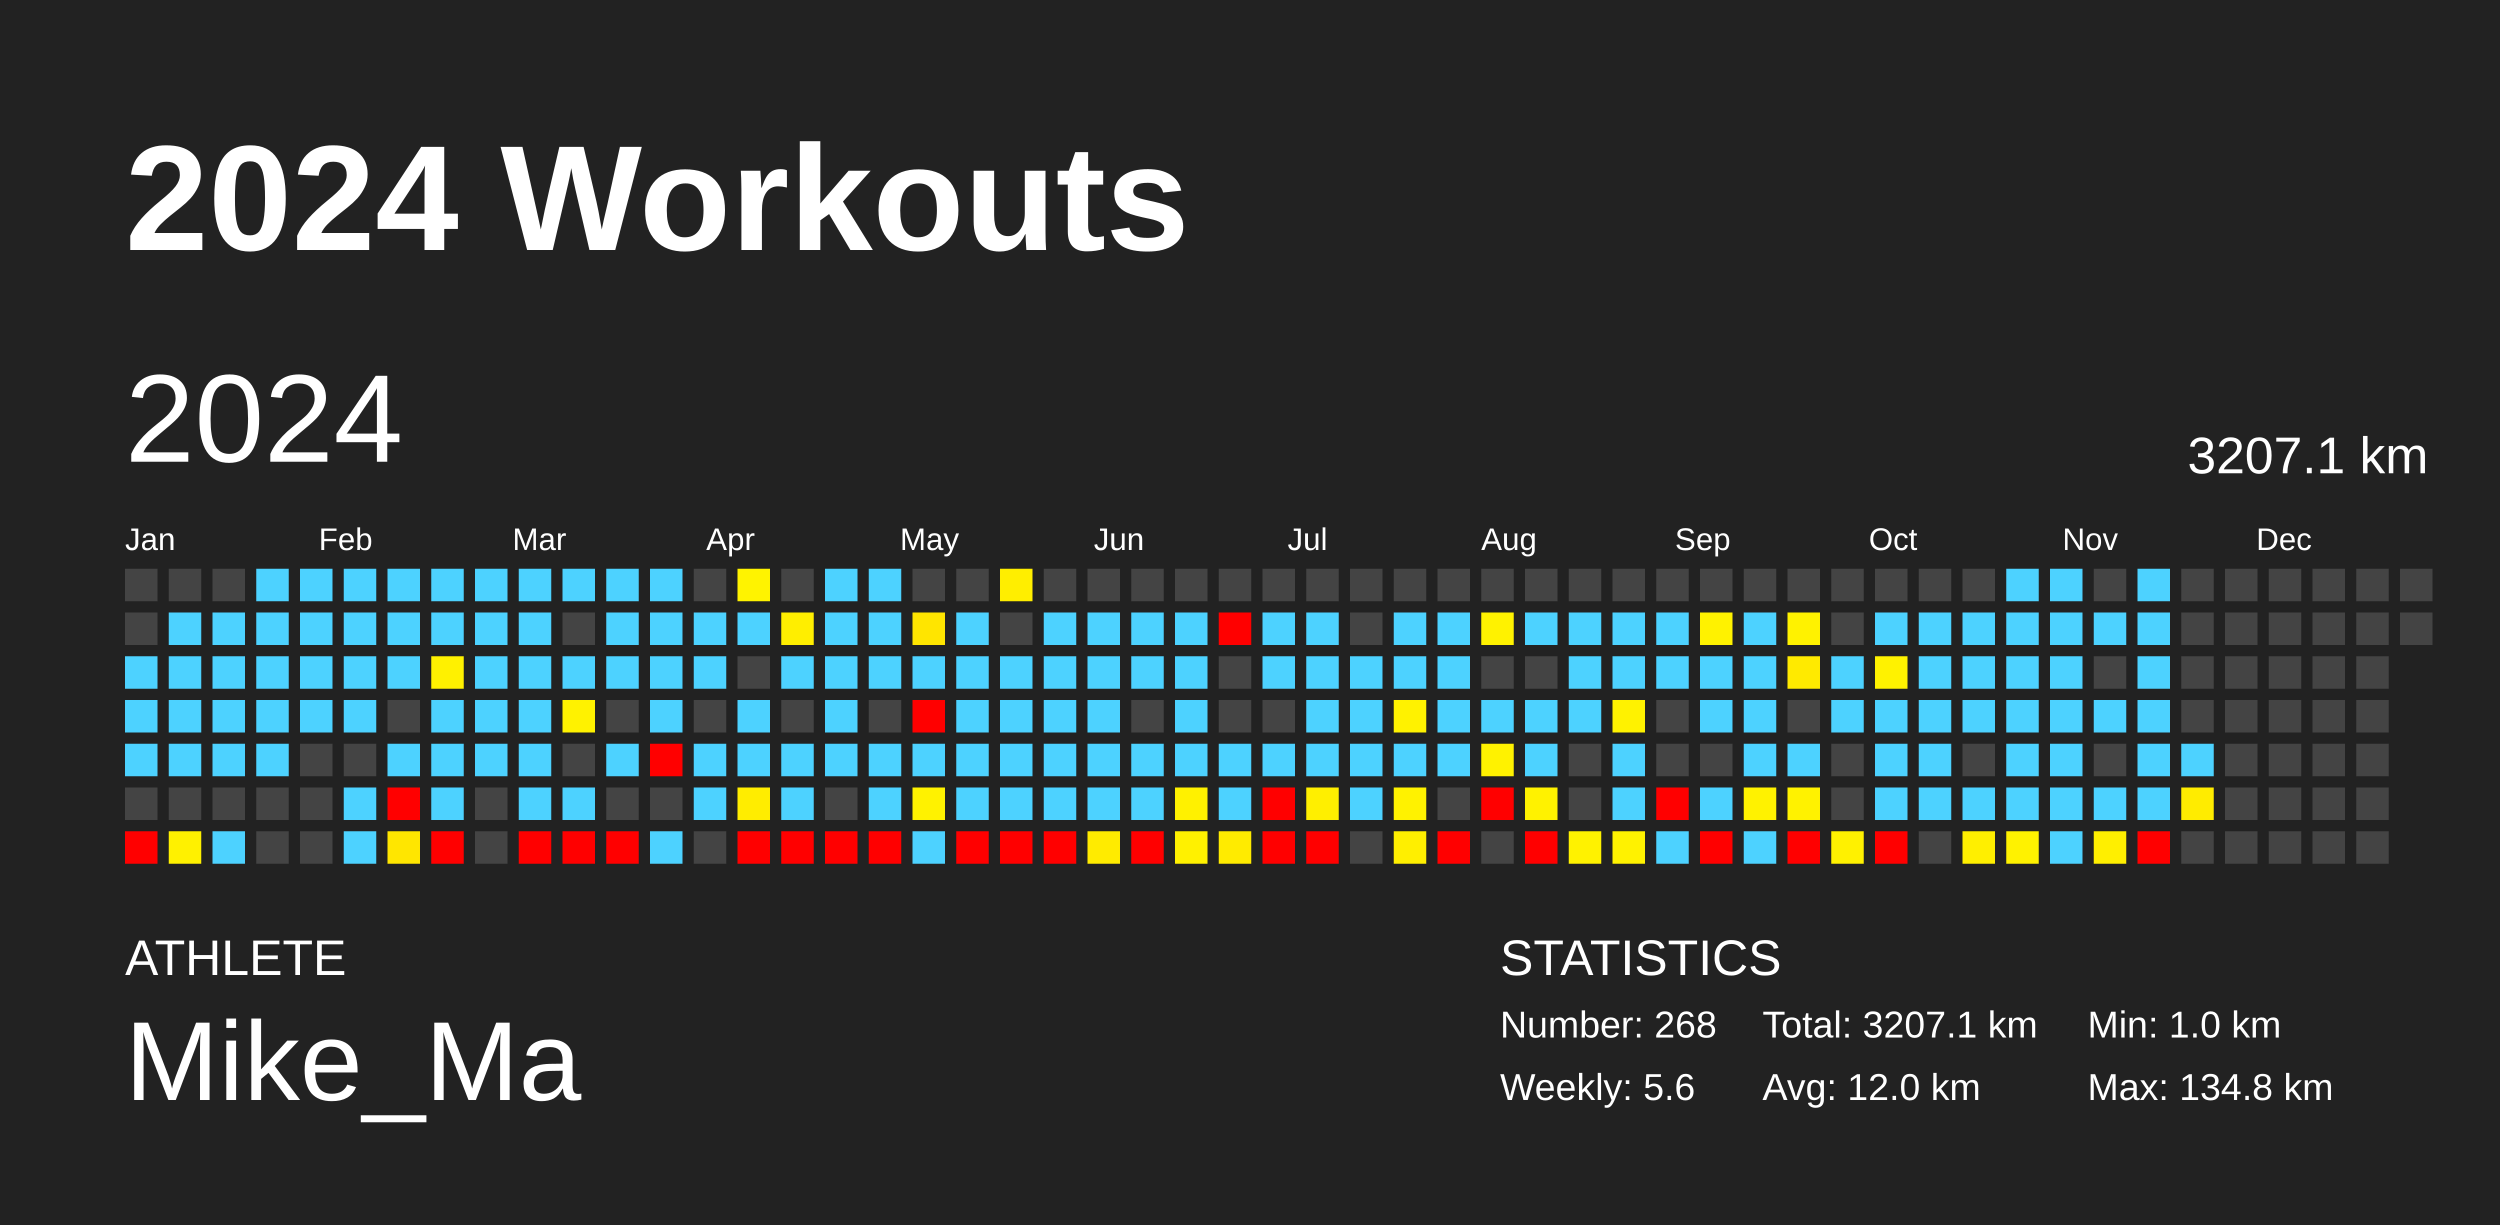
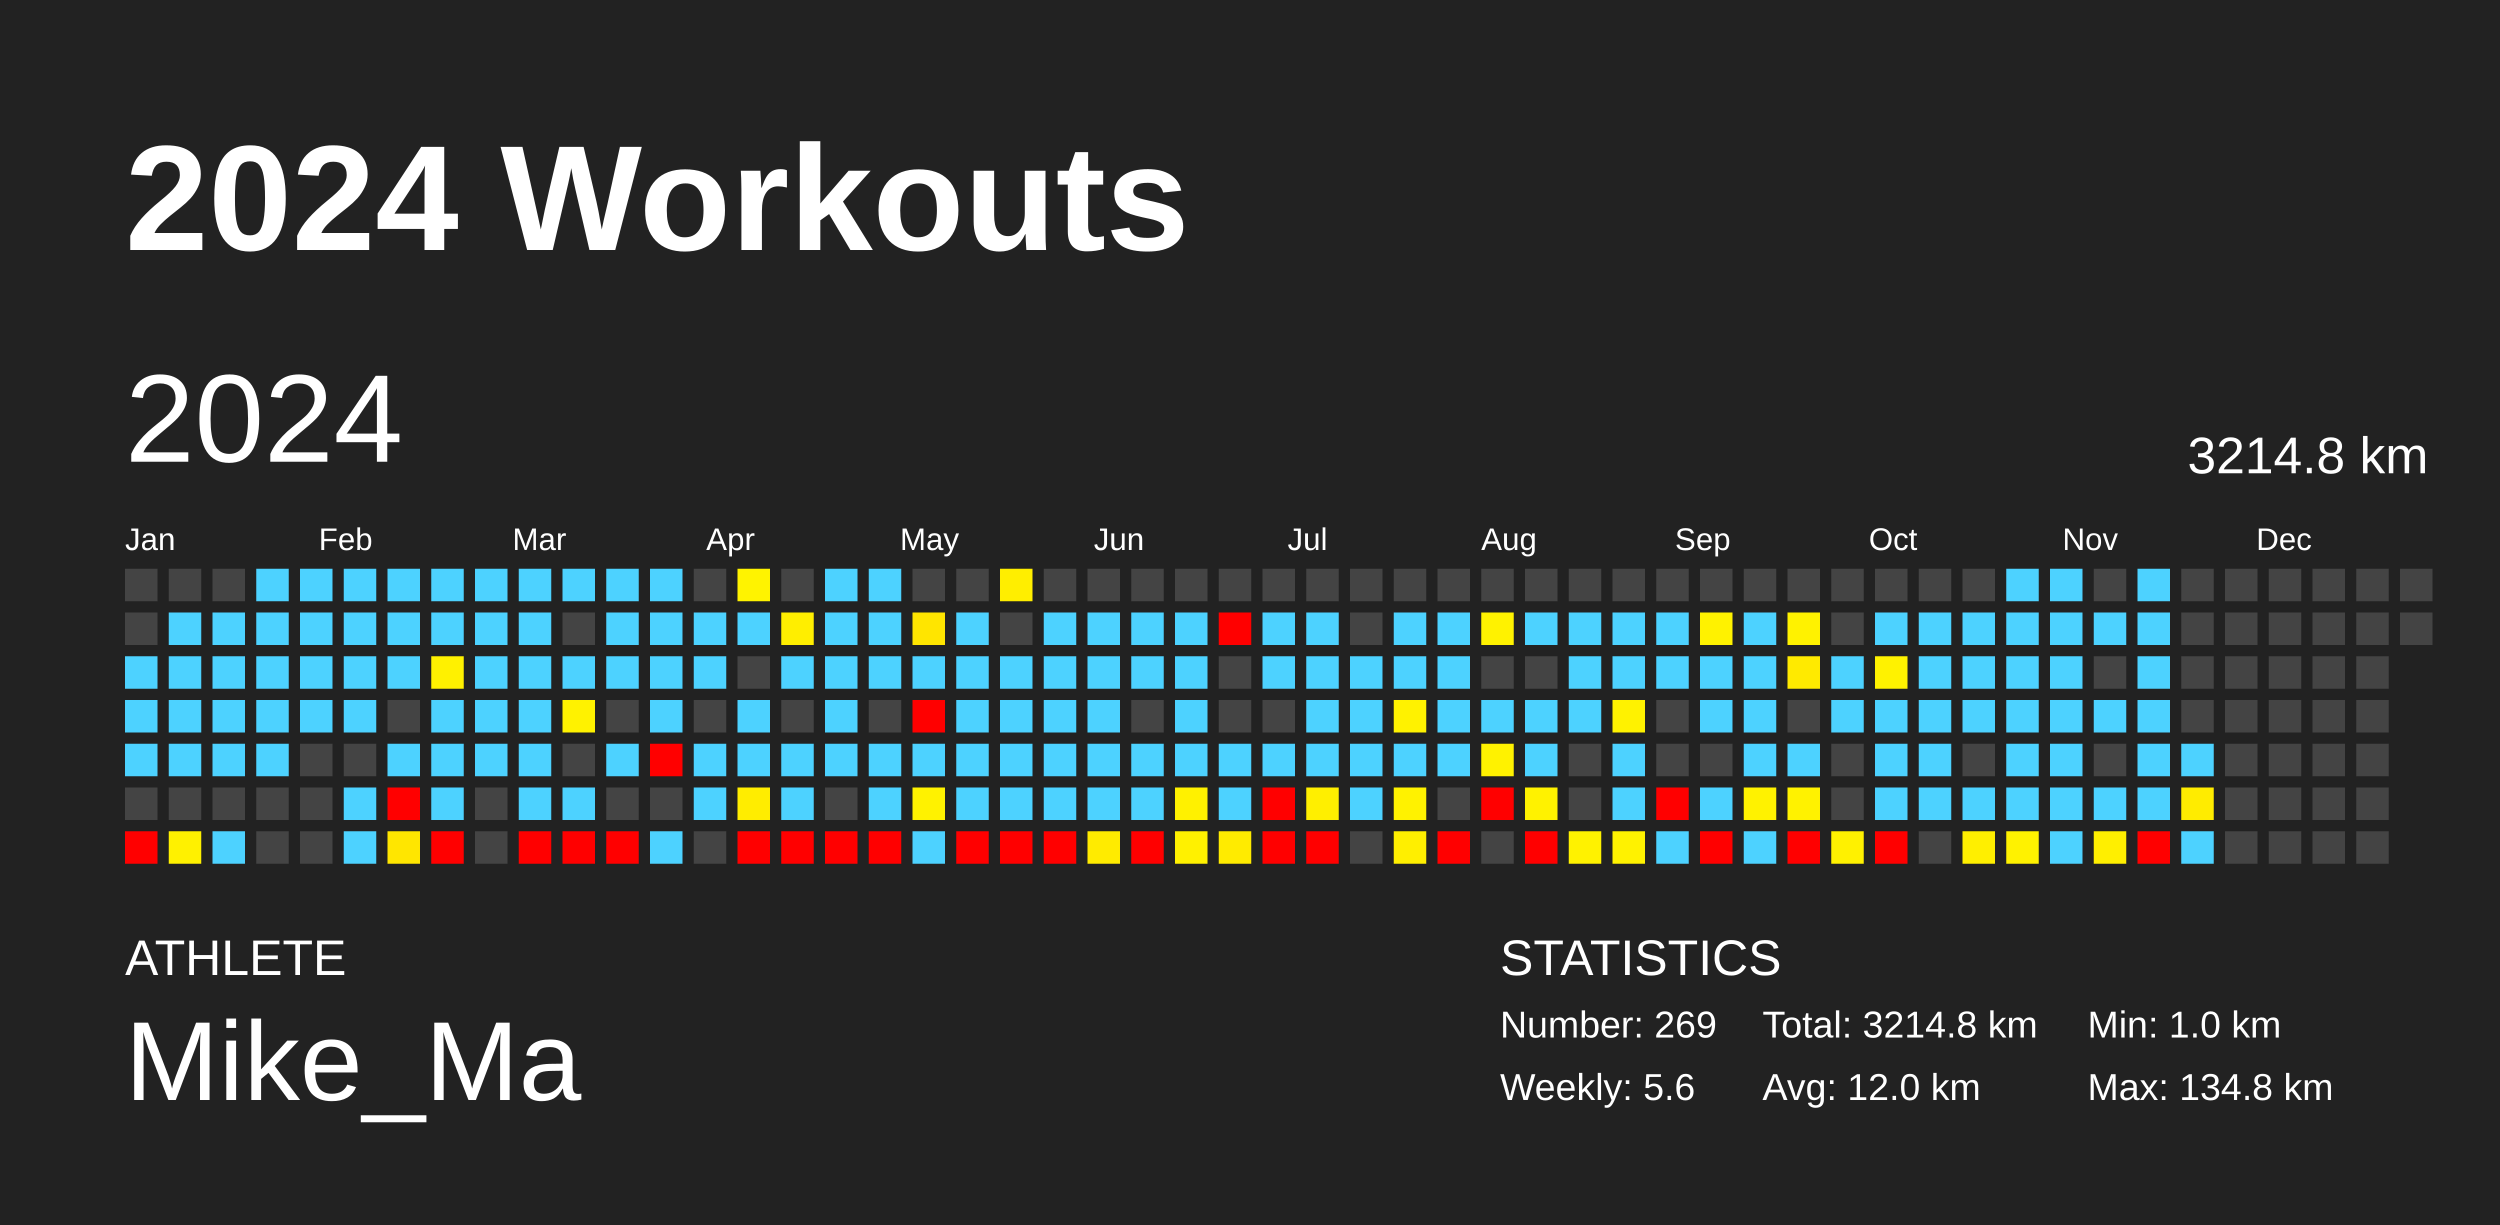
<svg xmlns="http://www.w3.org/2000/svg" baseProfile="full" height="98mm" version="1.1" viewBox="0,0,200,98" width="200mm">
  <defs />
  <rect fill="#222222" height="98" width="200" x="0" y="0" />
  <text fill="#FFFFFF" style="font-size:12px; font-family:Arial; font-weight:bold;" x="10" y="20">2024 Workouts</text>
  <text fill="#FFFFFF" style="font-size:4px; font-family:Arial" x="10" y="78">ATHLETE</text>
  <text fill="#FFFFFF" style="font-size:9px; font-family:Arial" x="10" y="88">Mike_Ma</text>
  <text fill="#FFFFFF" style="font-size:4px; font-family:Arial" x="120" y="78">STATISTICS</text>
-   <text fill="#FFFFFF" style="font-size:3px; font-family:Arial" x="120" y="83">Number: 268</text>
+   <text fill="#FFFFFF" style="font-size:3px; font-family:Arial" x="120" y="83">Number: 269</text>
  <text fill="#FFFFFF" style="font-size:3px; font-family:Arial" x="120" y="88">Weekly: 5.6</text>
-   <text fill="#FFFFFF" style="font-size:3px; font-family:Arial" x="141" y="83">Total: 3207.1 km</text>
+   <text fill="#FFFFFF" style="font-size:3px; font-family:Arial" x="141" y="83">Total: 3214.8 km</text>
  <text fill="#FFFFFF" style="font-size:3px; font-family:Arial" x="141" y="88">Avg: 12.0 km</text>
  <text fill="#FFFFFF" style="font-size:3px; font-family:Arial" x="167" y="83">Min: 1.0 km</text>
  <text fill="#FFFFFF" style="font-size:3px; font-family:Arial" x="167" y="88">Max: 134.8 km</text>
  <text dominant-baseline="hanging" fill="#FFFFFF" style="font-size:10.0px; font-family:Arial;" x="10" y="30">2024</text>
-   <text dominant-baseline="hanging" fill="#FFFFFF" style="font-size:4.125px; font-family:Arial;" x="175" y="35">3207.1 km</text>
+   <text dominant-baseline="hanging" fill="#FFFFFF" style="font-size:4.125px; font-family:Arial;" x="175" y="35">3214.8 km</text>
  <text fill="#FFFFFF" style="font-size:2.5px; font-family:Arial" x="10.0" y="44">Jan</text>
  <text fill="#FFFFFF" style="font-size:2.5px; font-family:Arial" x="25.5" y="44">Feb</text>
  <text fill="#FFFFFF" style="font-size:2.5px; font-family:Arial" x="41.0" y="44">Mar</text>
  <text fill="#FFFFFF" style="font-size:2.5px; font-family:Arial" x="56.5" y="44">Apr</text>
  <text fill="#FFFFFF" style="font-size:2.5px; font-family:Arial" x="72.0" y="44">May</text>
  <text fill="#FFFFFF" style="font-size:2.5px; font-family:Arial" x="87.5" y="44">Jun</text>
  <text fill="#FFFFFF" style="font-size:2.5px; font-family:Arial" x="103.0" y="44">Jul</text>
  <text fill="#FFFFFF" style="font-size:2.5px; font-family:Arial" x="118.5" y="44">Aug</text>
  <text fill="#FFFFFF" style="font-size:2.5px; font-family:Arial" x="134.0" y="44">Sep</text>
  <text fill="#FFFFFF" style="font-size:2.5px; font-family:Arial" x="149.5" y="44">Oct</text>
  <text fill="#FFFFFF" style="font-size:2.5px; font-family:Arial" x="165.0" y="44">Nov</text>
  <text fill="#FFFFFF" style="font-size:2.5px; font-family:Arial" x="180.5" y="44">Dec</text>
  <rect fill="#444444" height="2.6" width="2.6" x="10.0" y="45.5" />
  <rect fill="#444444" height="2.6" width="2.6" x="10.0" y="49.0" />
  <rect fill="#4dd2ff" height="2.6" width="2.6" x="10.0" y="52.5" />
  <rect fill="#4dd2ff" height="2.6" width="2.6" x="10.0" y="56.0" />
  <rect fill="#4dd2ff" height="2.6" width="2.6" x="10.0" y="59.5" />
  <rect fill="#444444" height="2.6" width="2.6" x="10.0" y="63.0" />
  <rect fill="red" height="2.6" width="2.6" x="10.0" y="66.5" />
  <rect fill="#444444" height="2.6" width="2.6" x="13.5" y="45.5" />
  <rect fill="#4dd2ff" height="2.6" width="2.6" x="13.5" y="49.0" />
  <rect fill="#4dd2ff" height="2.6" width="2.6" x="13.5" y="52.5" />
  <rect fill="#4dd2ff" height="2.6" width="2.6" x="13.5" y="56.0" />
  <rect fill="#4dd2ff" height="2.6" width="2.6" x="13.5" y="59.5" />
  <rect fill="#444444" height="2.6" width="2.6" x="13.5" y="63.0" />
  <rect fill="#fff100" height="2.6" width="2.6" x="13.5" y="66.5" />
  <rect fill="#444444" height="2.6" width="2.6" x="17.0" y="45.5" />
  <rect fill="#4dd2ff" height="2.6" width="2.6" x="17.0" y="49.0" />
  <rect fill="#4dd2ff" height="2.6" width="2.6" x="17.0" y="52.5" />
  <rect fill="#4dd2ff" height="2.6" width="2.6" x="17.0" y="56.0" />
  <rect fill="#4dd2ff" height="2.6" width="2.6" x="17.0" y="59.5" />
  <rect fill="#444444" height="2.6" width="2.6" x="17.0" y="63.0" />
  <rect fill="#4dd2ff" height="2.6" width="2.6" x="17.0" y="66.5" />
  <rect fill="#4dd2ff" height="2.6" width="2.6" x="20.5" y="45.5" />
  <rect fill="#4dd2ff" height="2.6" width="2.6" x="20.5" y="49.0" />
  <rect fill="#4dd2ff" height="2.6" width="2.6" x="20.5" y="52.5" />
  <rect fill="#4dd2ff" height="2.6" width="2.6" x="20.5" y="56.0" />
  <rect fill="#4dd2ff" height="2.6" width="2.6" x="20.5" y="59.5" />
  <rect fill="#444444" height="2.6" width="2.6" x="20.5" y="63.0" />
  <rect fill="#444444" height="2.6" width="2.6" x="20.5" y="66.5" />
  <rect fill="#4dd2ff" height="2.6" width="2.6" x="24.0" y="45.5" />
  <rect fill="#4dd2ff" height="2.6" width="2.6" x="24.0" y="49.0" />
  <rect fill="#4dd2ff" height="2.6" width="2.6" x="24.0" y="52.5" />
  <rect fill="#4dd2ff" height="2.6" width="2.6" x="24.0" y="56.0" />
  <rect fill="#444444" height="2.6" width="2.6" x="24.0" y="59.5" />
  <rect fill="#444444" height="2.6" width="2.6" x="24.0" y="63.0" />
  <rect fill="#444444" height="2.6" width="2.6" x="24.0" y="66.5" />
  <rect fill="#4dd2ff" height="2.6" width="2.6" x="27.5" y="45.5" />
  <rect fill="#4dd2ff" height="2.6" width="2.6" x="27.5" y="49.0" />
  <rect fill="#4dd2ff" height="2.6" width="2.6" x="27.5" y="52.5" />
  <rect fill="#4dd2ff" height="2.6" width="2.6" x="27.5" y="56.0" />
  <rect fill="#444444" height="2.6" width="2.6" x="27.5" y="59.5" />
  <rect fill="#4dd2ff" height="2.6" width="2.6" x="27.5" y="63.0" />
  <rect fill="#4dd2ff" height="2.6" width="2.6" x="27.5" y="66.5" />
  <rect fill="#4dd2ff" height="2.6" width="2.6" x="31.0" y="45.5" />
  <rect fill="#4dd2ff" height="2.6" width="2.6" x="31.0" y="49.0" />
  <rect fill="#4dd2ff" height="2.6" width="2.6" x="31.0" y="52.5" />
  <rect fill="#444444" height="2.6" width="2.6" x="31.0" y="56.0" />
  <rect fill="#4dd2ff" height="2.6" width="2.6" x="31.0" y="59.5" />
  <rect fill="red" height="2.6" width="2.6" x="31.0" y="63.0" />
  <rect fill="#ffe600" height="2.6" width="2.6" x="31.0" y="66.5" />
  <rect fill="#4dd2ff" height="2.6" width="2.6" x="34.5" y="45.5" />
  <rect fill="#4dd2ff" height="2.6" width="2.6" x="34.5" y="49.0" />
  <rect fill="#fff100" height="2.6" width="2.6" x="34.5" y="52.5" />
  <rect fill="#4dd2ff" height="2.6" width="2.6" x="34.5" y="56.0" />
  <rect fill="#4dd2ff" height="2.6" width="2.6" x="34.5" y="59.5" />
  <rect fill="#4dd2ff" height="2.6" width="2.6" x="34.5" y="63.0" />
  <rect fill="red" height="2.6" width="2.6" x="34.5" y="66.5" />
  <rect fill="#4dd2ff" height="2.6" width="2.6" x="38.0" y="45.5" />
  <rect fill="#4dd2ff" height="2.6" width="2.6" x="38.0" y="49.0" />
  <rect fill="#4dd2ff" height="2.6" width="2.6" x="38.0" y="52.5" />
  <rect fill="#4dd2ff" height="2.6" width="2.6" x="38.0" y="56.0" />
  <rect fill="#4dd2ff" height="2.6" width="2.6" x="38.0" y="59.5" />
  <rect fill="#444444" height="2.6" width="2.6" x="38.0" y="63.0" />
  <rect fill="#444444" height="2.6" width="2.6" x="38.0" y="66.5" />
  <rect fill="#4dd2ff" height="2.6" width="2.6" x="41.5" y="45.5" />
  <rect fill="#4dd2ff" height="2.6" width="2.6" x="41.5" y="49.0" />
  <rect fill="#4dd2ff" height="2.6" width="2.6" x="41.5" y="52.5" />
  <rect fill="#4dd2ff" height="2.6" width="2.6" x="41.5" y="56.0" />
  <rect fill="#4dd2ff" height="2.6" width="2.6" x="41.5" y="59.5" />
  <rect fill="#4dd2ff" height="2.6" width="2.6" x="41.5" y="63.0" />
  <rect fill="red" height="2.6" width="2.6" x="41.5" y="66.5" />
  <rect fill="#4dd2ff" height="2.6" width="2.6" x="45.0" y="45.5" />
  <rect fill="#444444" height="2.6" width="2.6" x="45.0" y="49.0" />
  <rect fill="#4dd2ff" height="2.6" width="2.6" x="45.0" y="52.5" />
  <rect fill="#fff200" height="2.6" width="2.6" x="45.0" y="56.0" />
  <rect fill="#444444" height="2.6" width="2.6" x="45.0" y="59.5" />
  <rect fill="#4dd2ff" height="2.6" width="2.6" x="45.0" y="63.0" />
  <rect fill="red" height="2.6" width="2.6" x="45.0" y="66.5" />
  <rect fill="#4dd2ff" height="2.6" width="2.6" x="48.5" y="45.5" />
  <rect fill="#4dd2ff" height="2.6" width="2.6" x="48.5" y="49.0" />
  <rect fill="#4dd2ff" height="2.6" width="2.6" x="48.5" y="52.5" />
  <rect fill="#444444" height="2.6" width="2.6" x="48.5" y="56.0" />
  <rect fill="#4dd2ff" height="2.6" width="2.6" x="48.5" y="59.5" />
  <rect fill="#444444" height="2.6" width="2.6" x="48.5" y="63.0" />
  <rect fill="red" height="2.6" width="2.6" x="48.5" y="66.5" />
  <rect fill="#4dd2ff" height="2.6" width="2.6" x="52.0" y="45.5" />
  <rect fill="#4dd2ff" height="2.6" width="2.6" x="52.0" y="49.0" />
  <rect fill="#4dd2ff" height="2.6" width="2.6" x="52.0" y="52.5" />
  <rect fill="#4dd2ff" height="2.6" width="2.6" x="52.0" y="56.0" />
  <rect fill="red" height="2.6" width="2.6" x="52.0" y="59.5" />
  <rect fill="#444444" height="2.6" width="2.6" x="52.0" y="63.0" />
  <rect fill="#4dd2ff" height="2.6" width="2.6" x="52.0" y="66.5" />
  <rect fill="#444444" height="2.6" width="2.6" x="55.5" y="45.5" />
  <rect fill="#4dd2ff" height="2.6" width="2.6" x="55.5" y="49.0" />
  <rect fill="#4dd2ff" height="2.6" width="2.6" x="55.5" y="52.5" />
  <rect fill="#444444" height="2.6" width="2.6" x="55.5" y="56.0" />
  <rect fill="#4dd2ff" height="2.6" width="2.6" x="55.5" y="59.5" />
  <rect fill="#4dd2ff" height="2.6" width="2.6" x="55.5" y="63.0" />
  <rect fill="#444444" height="2.6" width="2.6" x="55.5" y="66.5" />
  <rect fill="#fff300" height="2.6" width="2.6" x="59.0" y="45.5" />
  <rect fill="#4dd2ff" height="2.6" width="2.6" x="59.0" y="49.0" />
  <rect fill="#444444" height="2.6" width="2.6" x="59.0" y="52.5" />
  <rect fill="#4dd2ff" height="2.6" width="2.6" x="59.0" y="56.0" />
  <rect fill="#4dd2ff" height="2.6" width="2.6" x="59.0" y="59.5" />
  <rect fill="#ffed00" height="2.6" width="2.6" x="59.0" y="63.0" />
  <rect fill="red" height="2.6" width="2.6" x="59.0" y="66.5" />
  <rect fill="#444444" height="2.6" width="2.6" x="62.5" y="45.5" />
  <rect fill="#ffee00" height="2.6" width="2.6" x="62.5" y="49.0" />
  <rect fill="#4dd2ff" height="2.6" width="2.6" x="62.5" y="52.5" />
  <rect fill="#444444" height="2.6" width="2.6" x="62.5" y="56.0" />
  <rect fill="#4dd2ff" height="2.6" width="2.6" x="62.5" y="59.5" />
  <rect fill="#4dd2ff" height="2.6" width="2.6" x="62.5" y="63.0" />
  <rect fill="red" height="2.6" width="2.6" x="62.5" y="66.5" />
  <rect fill="#4dd2ff" height="2.6" width="2.6" x="66.0" y="45.5" />
  <rect fill="#4dd2ff" height="2.6" width="2.6" x="66.0" y="49.0" />
  <rect fill="#4dd2ff" height="2.6" width="2.6" x="66.0" y="52.5" />
  <rect fill="#4dd2ff" height="2.6" width="2.6" x="66.0" y="56.0" />
  <rect fill="#4dd2ff" height="2.6" width="2.6" x="66.0" y="59.5" />
  <rect fill="#444444" height="2.6" width="2.6" x="66.0" y="63.0" />
  <rect fill="red" height="2.6" width="2.6" x="66.0" y="66.5" />
  <rect fill="#4dd2ff" height="2.6" width="2.6" x="69.5" y="45.5" />
  <rect fill="#4dd2ff" height="2.6" width="2.6" x="69.5" y="49.0" />
  <rect fill="#4dd2ff" height="2.6" width="2.6" x="69.5" y="52.5" />
  <rect fill="#444444" height="2.6" width="2.6" x="69.5" y="56.0" />
  <rect fill="#4dd2ff" height="2.6" width="2.6" x="69.5" y="59.5" />
  <rect fill="#4dd2ff" height="2.6" width="2.6" x="69.5" y="63.0" />
  <rect fill="red" height="2.6" width="2.6" x="69.5" y="66.5" />
  <rect fill="#444444" height="2.6" width="2.6" x="73.0" y="45.5" />
  <rect fill="#ffe500" height="2.6" width="2.6" x="73.0" y="49.0" />
  <rect fill="#4dd2ff" height="2.6" width="2.6" x="73.0" y="52.5" />
  <rect fill="red" height="2.6" width="2.6" x="73.0" y="56.0" />
  <rect fill="#4dd2ff" height="2.6" width="2.6" x="73.0" y="59.5" />
  <rect fill="#fff200" height="2.6" width="2.6" x="73.0" y="63.0" />
  <rect fill="#4dd2ff" height="2.6" width="2.6" x="73.0" y="66.5" />
  <rect fill="#444444" height="2.6" width="2.6" x="76.5" y="45.5" />
  <rect fill="#4dd2ff" height="2.6" width="2.6" x="76.5" y="49.0" />
  <rect fill="#4dd2ff" height="2.6" width="2.6" x="76.5" y="52.5" />
  <rect fill="#4dd2ff" height="2.6" width="2.6" x="76.5" y="56.0" />
  <rect fill="#4dd2ff" height="2.6" width="2.6" x="76.5" y="59.5" />
  <rect fill="#4dd2ff" height="2.6" width="2.6" x="76.5" y="63.0" />
  <rect fill="red" height="2.6" width="2.6" x="76.5" y="66.5" />
  <rect fill="#ffee00" height="2.6" width="2.6" x="80.0" y="45.5" />
  <rect fill="#444444" height="2.6" width="2.6" x="80.0" y="49.0" />
  <rect fill="#4dd2ff" height="2.6" width="2.6" x="80.0" y="52.5" />
  <rect fill="#4dd2ff" height="2.6" width="2.6" x="80.0" y="56.0" />
  <rect fill="#4dd2ff" height="2.6" width="2.6" x="80.0" y="59.5" />
  <rect fill="#4dd2ff" height="2.6" width="2.6" x="80.0" y="63.0" />
  <rect fill="red" height="2.6" width="2.6" x="80.0" y="66.5" />
  <rect fill="#444444" height="2.6" width="2.6" x="83.5" y="45.5" />
  <rect fill="#4dd2ff" height="2.6" width="2.6" x="83.5" y="49.0" />
  <rect fill="#4dd2ff" height="2.6" width="2.6" x="83.5" y="52.5" />
  <rect fill="#4dd2ff" height="2.6" width="2.6" x="83.5" y="56.0" />
  <rect fill="#4dd2ff" height="2.6" width="2.6" x="83.5" y="59.5" />
  <rect fill="#4dd2ff" height="2.6" width="2.6" x="83.5" y="63.0" />
  <rect fill="red" height="2.6" width="2.6" x="83.5" y="66.5" />
  <rect fill="#444444" height="2.6" width="2.6" x="87.0" y="45.5" />
  <rect fill="#4dd2ff" height="2.6" width="2.6" x="87.0" y="49.0" />
  <rect fill="#4dd2ff" height="2.6" width="2.6" x="87.0" y="52.5" />
  <rect fill="#4dd2ff" height="2.6" width="2.6" x="87.0" y="56.0" />
  <rect fill="#4dd2ff" height="2.6" width="2.6" x="87.0" y="59.5" />
  <rect fill="#4dd2ff" height="2.6" width="2.6" x="87.0" y="63.0" />
  <rect fill="#ffeb00" height="2.6" width="2.6" x="87.0" y="66.5" />
  <rect fill="#444444" height="2.6" width="2.6" x="90.5" y="45.5" />
  <rect fill="#4dd2ff" height="2.6" width="2.6" x="90.5" y="49.0" />
  <rect fill="#4dd2ff" height="2.6" width="2.6" x="90.5" y="52.5" />
  <rect fill="#444444" height="2.6" width="2.6" x="90.5" y="56.0" />
  <rect fill="#4dd2ff" height="2.6" width="2.6" x="90.5" y="59.5" />
  <rect fill="#4dd2ff" height="2.6" width="2.6" x="90.5" y="63.0" />
  <rect fill="red" height="2.6" width="2.6" x="90.5" y="66.5" />
  <rect fill="#444444" height="2.6" width="2.6" x="94.0" y="45.5" />
  <rect fill="#4dd2ff" height="2.6" width="2.6" x="94.0" y="49.0" />
  <rect fill="#4dd2ff" height="2.6" width="2.6" x="94.0" y="52.5" />
  <rect fill="#4dd2ff" height="2.6" width="2.6" x="94.0" y="56.0" />
  <rect fill="#4dd2ff" height="2.6" width="2.6" x="94.0" y="59.5" />
  <rect fill="#fff100" height="2.6" width="2.6" x="94.0" y="63.0" />
  <rect fill="#fff100" height="2.6" width="2.6" x="94.0" y="66.5" />
  <rect fill="#444444" height="2.6" width="2.6" x="97.5" y="45.5" />
  <rect fill="red" height="2.6" width="2.6" x="97.5" y="49.0" />
  <rect fill="#444444" height="2.6" width="2.6" x="97.5" y="52.5" />
  <rect fill="#444444" height="2.6" width="2.6" x="97.5" y="56.0" />
  <rect fill="#4dd2ff" height="2.6" width="2.6" x="97.5" y="59.5" />
  <rect fill="#4dd2ff" height="2.6" width="2.6" x="97.5" y="63.0" />
  <rect fill="#ffeb00" height="2.6" width="2.6" x="97.5" y="66.5" />
  <rect fill="#444444" height="2.6" width="2.6" x="101.0" y="45.5" />
  <rect fill="#4dd2ff" height="2.6" width="2.6" x="101.0" y="49.0" />
  <rect fill="#4dd2ff" height="2.6" width="2.6" x="101.0" y="52.5" />
  <rect fill="#444444" height="2.6" width="2.6" x="101.0" y="56.0" />
  <rect fill="#4dd2ff" height="2.6" width="2.6" x="101.0" y="59.5" />
  <rect fill="red" height="2.6" width="2.6" x="101.0" y="63.0" />
  <rect fill="red" height="2.6" width="2.6" x="101.0" y="66.5" />
  <rect fill="#444444" height="2.6" width="2.6" x="104.5" y="45.5" />
  <rect fill="#4dd2ff" height="2.6" width="2.6" x="104.5" y="49.0" />
  <rect fill="#4dd2ff" height="2.6" width="2.6" x="104.5" y="52.5" />
  <rect fill="#4dd2ff" height="2.6" width="2.6" x="104.5" y="56.0" />
  <rect fill="#4dd2ff" height="2.6" width="2.6" x="104.5" y="59.5" />
  <rect fill="#ffef00" height="2.6" width="2.6" x="104.5" y="63.0" />
  <rect fill="red" height="2.6" width="2.6" x="104.5" y="66.5" />
  <rect fill="#444444" height="2.6" width="2.6" x="108.0" y="45.5" />
  <rect fill="#444444" height="2.6" width="2.6" x="108.0" y="49.0" />
  <rect fill="#4dd2ff" height="2.6" width="2.6" x="108.0" y="52.5" />
  <rect fill="#4dd2ff" height="2.6" width="2.6" x="108.0" y="56.0" />
  <rect fill="#4dd2ff" height="2.6" width="2.6" x="108.0" y="59.5" />
  <rect fill="#4dd2ff" height="2.6" width="2.6" x="108.0" y="63.0" />
  <rect fill="#444444" height="2.6" width="2.6" x="108.0" y="66.5" />
  <rect fill="#444444" height="2.6" width="2.6" x="111.5" y="45.5" />
  <rect fill="#4dd2ff" height="2.6" width="2.6" x="111.5" y="49.0" />
  <rect fill="#4dd2ff" height="2.6" width="2.6" x="111.5" y="52.5" />
  <rect fill="#fff200" height="2.6" width="2.6" x="111.5" y="56.0" />
  <rect fill="#4dd2ff" height="2.6" width="2.6" x="111.5" y="59.5" />
  <rect fill="#fff200" height="2.6" width="2.6" x="111.5" y="63.0" />
  <rect fill="#ffef00" height="2.6" width="2.6" x="111.5" y="66.5" />
  <rect fill="#444444" height="2.6" width="2.6" x="115.0" y="45.5" />
  <rect fill="#4dd2ff" height="2.6" width="2.6" x="115.0" y="49.0" />
  <rect fill="#4dd2ff" height="2.6" width="2.6" x="115.0" y="52.5" />
  <rect fill="#4dd2ff" height="2.6" width="2.6" x="115.0" y="56.0" />
  <rect fill="#4dd2ff" height="2.6" width="2.6" x="115.0" y="59.5" />
  <rect fill="#444444" height="2.6" width="2.6" x="115.0" y="63.0" />
  <rect fill="red" height="2.6" width="2.6" x="115.0" y="66.5" />
  <rect fill="#444444" height="2.6" width="2.6" x="118.5" y="45.5" />
  <rect fill="#fff200" height="2.6" width="2.6" x="118.5" y="49.0" />
  <rect fill="#444444" height="2.6" width="2.6" x="118.5" y="52.5" />
  <rect fill="#4dd2ff" height="2.6" width="2.6" x="118.5" y="56.0" />
  <rect fill="#fff200" height="2.6" width="2.6" x="118.5" y="59.5" />
  <rect fill="red" height="2.6" width="2.6" x="118.5" y="63.0" />
  <rect fill="#444444" height="2.6" width="2.6" x="118.5" y="66.5" />
  <rect fill="#444444" height="2.6" width="2.6" x="122.0" y="45.5" />
  <rect fill="#4dd2ff" height="2.6" width="2.6" x="122.0" y="49.0" />
  <rect fill="#444444" height="2.6" width="2.6" x="122.0" y="52.5" />
  <rect fill="#4dd2ff" height="2.6" width="2.6" x="122.0" y="56.0" />
  <rect fill="#4dd2ff" height="2.6" width="2.6" x="122.0" y="59.5" />
  <rect fill="#fff200" height="2.6" width="2.6" x="122.0" y="63.0" />
  <rect fill="red" height="2.6" width="2.6" x="122.0" y="66.5" />
  <rect fill="#444444" height="2.6" width="2.6" x="125.5" y="45.5" />
  <rect fill="#4dd2ff" height="2.6" width="2.6" x="125.5" y="49.0" />
  <rect fill="#4dd2ff" height="2.6" width="2.6" x="125.5" y="52.5" />
  <rect fill="#4dd2ff" height="2.6" width="2.6" x="125.5" y="56.0" />
  <rect fill="#444444" height="2.6" width="2.6" x="125.5" y="59.5" />
  <rect fill="#444444" height="2.6" width="2.6" x="125.5" y="63.0" />
  <rect fill="#fff200" height="2.6" width="2.6" x="125.5" y="66.5" />
  <rect fill="#444444" height="2.6" width="2.6" x="129.0" y="45.5" />
  <rect fill="#4dd2ff" height="2.6" width="2.6" x="129.0" y="49.0" />
  <rect fill="#4dd2ff" height="2.6" width="2.6" x="129.0" y="52.5" />
  <rect fill="#fff200" height="2.6" width="2.6" x="129.0" y="56.0" />
  <rect fill="#4dd2ff" height="2.6" width="2.6" x="129.0" y="59.5" />
  <rect fill="#4dd2ff" height="2.6" width="2.6" x="129.0" y="63.0" />
  <rect fill="#fff200" height="2.6" width="2.6" x="129.0" y="66.5" />
  <rect fill="#444444" height="2.6" width="2.6" x="132.5" y="45.5" />
  <rect fill="#4dd2ff" height="2.6" width="2.6" x="132.5" y="49.0" />
  <rect fill="#4dd2ff" height="2.6" width="2.6" x="132.5" y="52.5" />
  <rect fill="#444444" height="2.6" width="2.6" x="132.5" y="56.0" />
  <rect fill="#444444" height="2.6" width="2.6" x="132.5" y="59.5" />
  <rect fill="red" height="2.6" width="2.6" x="132.5" y="63.0" />
  <rect fill="#4dd2ff" height="2.6" width="2.6" x="132.5" y="66.5" />
  <rect fill="#444444" height="2.6" width="2.6" x="136.0" y="45.5" />
  <rect fill="#fff200" height="2.6" width="2.6" x="136.0" y="49.0" />
  <rect fill="#4dd2ff" height="2.6" width="2.6" x="136.0" y="52.5" />
  <rect fill="#4dd2ff" height="2.6" width="2.6" x="136.0" y="56.0" />
  <rect fill="#444444" height="2.6" width="2.6" x="136.0" y="59.5" />
  <rect fill="#4dd2ff" height="2.6" width="2.6" x="136.0" y="63.0" />
  <rect fill="red" height="2.6" width="2.6" x="136.0" y="66.5" />
  <rect fill="#444444" height="2.6" width="2.6" x="139.5" y="45.5" />
  <rect fill="#4dd2ff" height="2.6" width="2.6" x="139.5" y="49.0" />
  <rect fill="#4dd2ff" height="2.6" width="2.6" x="139.5" y="52.5" />
  <rect fill="#4dd2ff" height="2.6" width="2.6" x="139.5" y="56.0" />
  <rect fill="#4dd2ff" height="2.6" width="2.6" x="139.5" y="59.5" />
  <rect fill="#fff200" height="2.6" width="2.6" x="139.5" y="63.0" />
  <rect fill="#4dd2ff" height="2.6" width="2.6" x="139.5" y="66.5" />
  <rect fill="#444444" height="2.6" width="2.6" x="143.0" y="45.5" />
  <rect fill="#fff200" height="2.6" width="2.6" x="143.0" y="49.0" />
  <rect fill="#ffea00" height="2.6" width="2.6" x="143.0" y="52.5" />
  <rect fill="#444444" height="2.6" width="2.6" x="143.0" y="56.0" />
  <rect fill="#4dd2ff" height="2.6" width="2.6" x="143.0" y="59.5" />
  <rect fill="#fff200" height="2.6" width="2.6" x="143.0" y="63.0" />
  <rect fill="red" height="2.6" width="2.6" x="143.0" y="66.5" />
  <rect fill="#444444" height="2.6" width="2.6" x="146.5" y="45.5" />
  <rect fill="#444444" height="2.6" width="2.6" x="146.5" y="49.0" />
  <rect fill="#4dd2ff" height="2.6" width="2.6" x="146.5" y="52.5" />
  <rect fill="#4dd2ff" height="2.6" width="2.6" x="146.5" y="56.0" />
  <rect fill="#444444" height="2.6" width="2.6" x="146.5" y="59.5" />
  <rect fill="#444444" height="2.6" width="2.6" x="146.5" y="63.0" />
  <rect fill="#fff100" height="2.6" width="2.6" x="146.5" y="66.5" />
  <rect fill="#444444" height="2.6" width="2.6" x="150.0" y="45.5" />
  <rect fill="#4dd2ff" height="2.6" width="2.6" x="150.0" y="49.0" />
  <rect fill="#fff200" height="2.6" width="2.6" x="150.0" y="52.5" />
  <rect fill="#4dd2ff" height="2.6" width="2.6" x="150.0" y="56.0" />
  <rect fill="#4dd2ff" height="2.6" width="2.6" x="150.0" y="59.5" />
  <rect fill="#4dd2ff" height="2.6" width="2.6" x="150.0" y="63.0" />
  <rect fill="red" height="2.6" width="2.6" x="150.0" y="66.5" />
  <rect fill="#444444" height="2.6" width="2.6" x="153.5" y="45.5" />
  <rect fill="#4dd2ff" height="2.6" width="2.6" x="153.5" y="49.0" />
  <rect fill="#4dd2ff" height="2.6" width="2.6" x="153.5" y="52.5" />
  <rect fill="#4dd2ff" height="2.6" width="2.6" x="153.5" y="56.0" />
  <rect fill="#4dd2ff" height="2.6" width="2.6" x="153.5" y="59.5" />
  <rect fill="#4dd2ff" height="2.6" width="2.6" x="153.5" y="63.0" />
  <rect fill="#444444" height="2.6" width="2.6" x="153.5" y="66.5" />
  <rect fill="#444444" height="2.6" width="2.6" x="157.0" y="45.5" />
  <rect fill="#4dd2ff" height="2.6" width="2.6" x="157.0" y="49.0" />
  <rect fill="#4dd2ff" height="2.6" width="2.6" x="157.0" y="52.5" />
  <rect fill="#4dd2ff" height="2.6" width="2.6" x="157.0" y="56.0" />
  <rect fill="#444444" height="2.6" width="2.6" x="157.0" y="59.5" />
  <rect fill="#4dd2ff" height="2.6" width="2.6" x="157.0" y="63.0" />
  <rect fill="#ffef00" height="2.6" width="2.6" x="157.0" y="66.5" />
  <rect fill="#4dd2ff" height="2.6" width="2.6" x="160.5" y="45.5" />
  <rect fill="#4dd2ff" height="2.6" width="2.6" x="160.5" y="49.0" />
  <rect fill="#4dd2ff" height="2.6" width="2.6" x="160.5" y="52.5" />
  <rect fill="#4dd2ff" height="2.6" width="2.6" x="160.5" y="56.0" />
  <rect fill="#4dd2ff" height="2.6" width="2.6" x="160.5" y="59.5" />
  <rect fill="#4dd2ff" height="2.6" width="2.6" x="160.5" y="63.0" />
  <rect fill="#fff200" height="2.6" width="2.6" x="160.5" y="66.5" />
  <rect fill="#4dd2ff" height="2.6" width="2.6" x="164.0" y="45.5" />
  <rect fill="#4dd2ff" height="2.6" width="2.6" x="164.0" y="49.0" />
  <rect fill="#4dd2ff" height="2.6" width="2.6" x="164.0" y="52.5" />
  <rect fill="#4dd2ff" height="2.6" width="2.6" x="164.0" y="56.0" />
  <rect fill="#4dd2ff" height="2.6" width="2.6" x="164.0" y="59.5" />
  <rect fill="#4dd2ff" height="2.6" width="2.6" x="164.0" y="63.0" />
  <rect fill="#4dd2ff" height="2.6" width="2.6" x="164.0" y="66.5" />
  <rect fill="#444444" height="2.6" width="2.6" x="167.5" y="45.5" />
  <rect fill="#4dd2ff" height="2.6" width="2.6" x="167.5" y="49.0" />
  <rect fill="#444444" height="2.6" width="2.6" x="167.5" y="52.5" />
  <rect fill="#4dd2ff" height="2.6" width="2.6" x="167.5" y="56.0" />
  <rect fill="#444444" height="2.6" width="2.6" x="167.5" y="59.5" />
  <rect fill="#4dd2ff" height="2.6" width="2.6" x="167.5" y="63.0" />
  <rect fill="#ffef00" height="2.6" width="2.6" x="167.5" y="66.5" />
  <rect fill="#4dd2ff" height="2.6" width="2.6" x="171.0" y="45.5" />
  <rect fill="#4dd2ff" height="2.6" width="2.6" x="171.0" y="49.0" />
  <rect fill="#4dd2ff" height="2.6" width="2.6" x="171.0" y="52.5" />
  <rect fill="#4dd2ff" height="2.6" width="2.6" x="171.0" y="56.0" />
  <rect fill="#4dd2ff" height="2.6" width="2.6" x="171.0" y="59.5" />
  <rect fill="#4dd2ff" height="2.6" width="2.6" x="171.0" y="63.0" />
  <rect fill="red" height="2.6" width="2.6" x="171.0" y="66.5" />
  <rect fill="#444444" height="2.6" width="2.6" x="174.5" y="45.5" />
  <rect fill="#444444" height="2.6" width="2.6" x="174.5" y="49.0" />
  <rect fill="#444444" height="2.6" width="2.6" x="174.5" y="52.5" />
  <rect fill="#444444" height="2.6" width="2.6" x="174.5" y="56.0" />
  <rect fill="#4dd2ff" height="2.6" width="2.6" x="174.5" y="59.5" />
  <rect fill="#ffec00" height="2.6" width="2.6" x="174.5" y="63.0" />
-   <rect fill="#444444" height="2.6" width="2.6" x="174.5" y="66.5" />
+   <rect fill="#4dd2ff" height="2.6" width="2.6" x="174.5" y="66.5" />
  <rect fill="#444444" height="2.6" width="2.6" x="178.0" y="45.5" />
  <rect fill="#444444" height="2.6" width="2.6" x="178.0" y="49.0" />
  <rect fill="#444444" height="2.6" width="2.6" x="178.0" y="52.5" />
  <rect fill="#444444" height="2.6" width="2.6" x="178.0" y="56.0" />
  <rect fill="#444444" height="2.6" width="2.6" x="178.0" y="59.5" />
  <rect fill="#444444" height="2.6" width="2.6" x="178.0" y="63.0" />
  <rect fill="#444444" height="2.6" width="2.6" x="178.0" y="66.5" />
  <rect fill="#444444" height="2.6" width="2.6" x="181.5" y="45.5" />
  <rect fill="#444444" height="2.6" width="2.6" x="181.5" y="49.0" />
  <rect fill="#444444" height="2.6" width="2.6" x="181.5" y="52.5" />
  <rect fill="#444444" height="2.6" width="2.6" x="181.5" y="56.0" />
  <rect fill="#444444" height="2.6" width="2.6" x="181.5" y="59.5" />
  <rect fill="#444444" height="2.6" width="2.6" x="181.5" y="63.0" />
  <rect fill="#444444" height="2.6" width="2.6" x="181.5" y="66.5" />
  <rect fill="#444444" height="2.6" width="2.6" x="185.0" y="45.5" />
  <rect fill="#444444" height="2.6" width="2.6" x="185.0" y="49.0" />
  <rect fill="#444444" height="2.6" width="2.6" x="185.0" y="52.5" />
  <rect fill="#444444" height="2.6" width="2.6" x="185.0" y="56.0" />
  <rect fill="#444444" height="2.6" width="2.6" x="185.0" y="59.5" />
  <rect fill="#444444" height="2.6" width="2.6" x="185.0" y="63.0" />
  <rect fill="#444444" height="2.6" width="2.6" x="185.0" y="66.5" />
  <rect fill="#444444" height="2.6" width="2.6" x="188.5" y="45.5" />
  <rect fill="#444444" height="2.6" width="2.6" x="188.5" y="49.0" />
  <rect fill="#444444" height="2.6" width="2.6" x="188.5" y="52.5" />
  <rect fill="#444444" height="2.6" width="2.6" x="188.5" y="56.0" />
  <rect fill="#444444" height="2.6" width="2.6" x="188.5" y="59.5" />
  <rect fill="#444444" height="2.6" width="2.6" x="188.5" y="63.0" />
  <rect fill="#444444" height="2.6" width="2.6" x="188.5" y="66.5" />
  <rect fill="#444444" height="2.6" width="2.6" x="192.0" y="45.5" />
  <rect fill="#444444" height="2.6" width="2.6" x="192.0" y="49.0" />
</svg>
